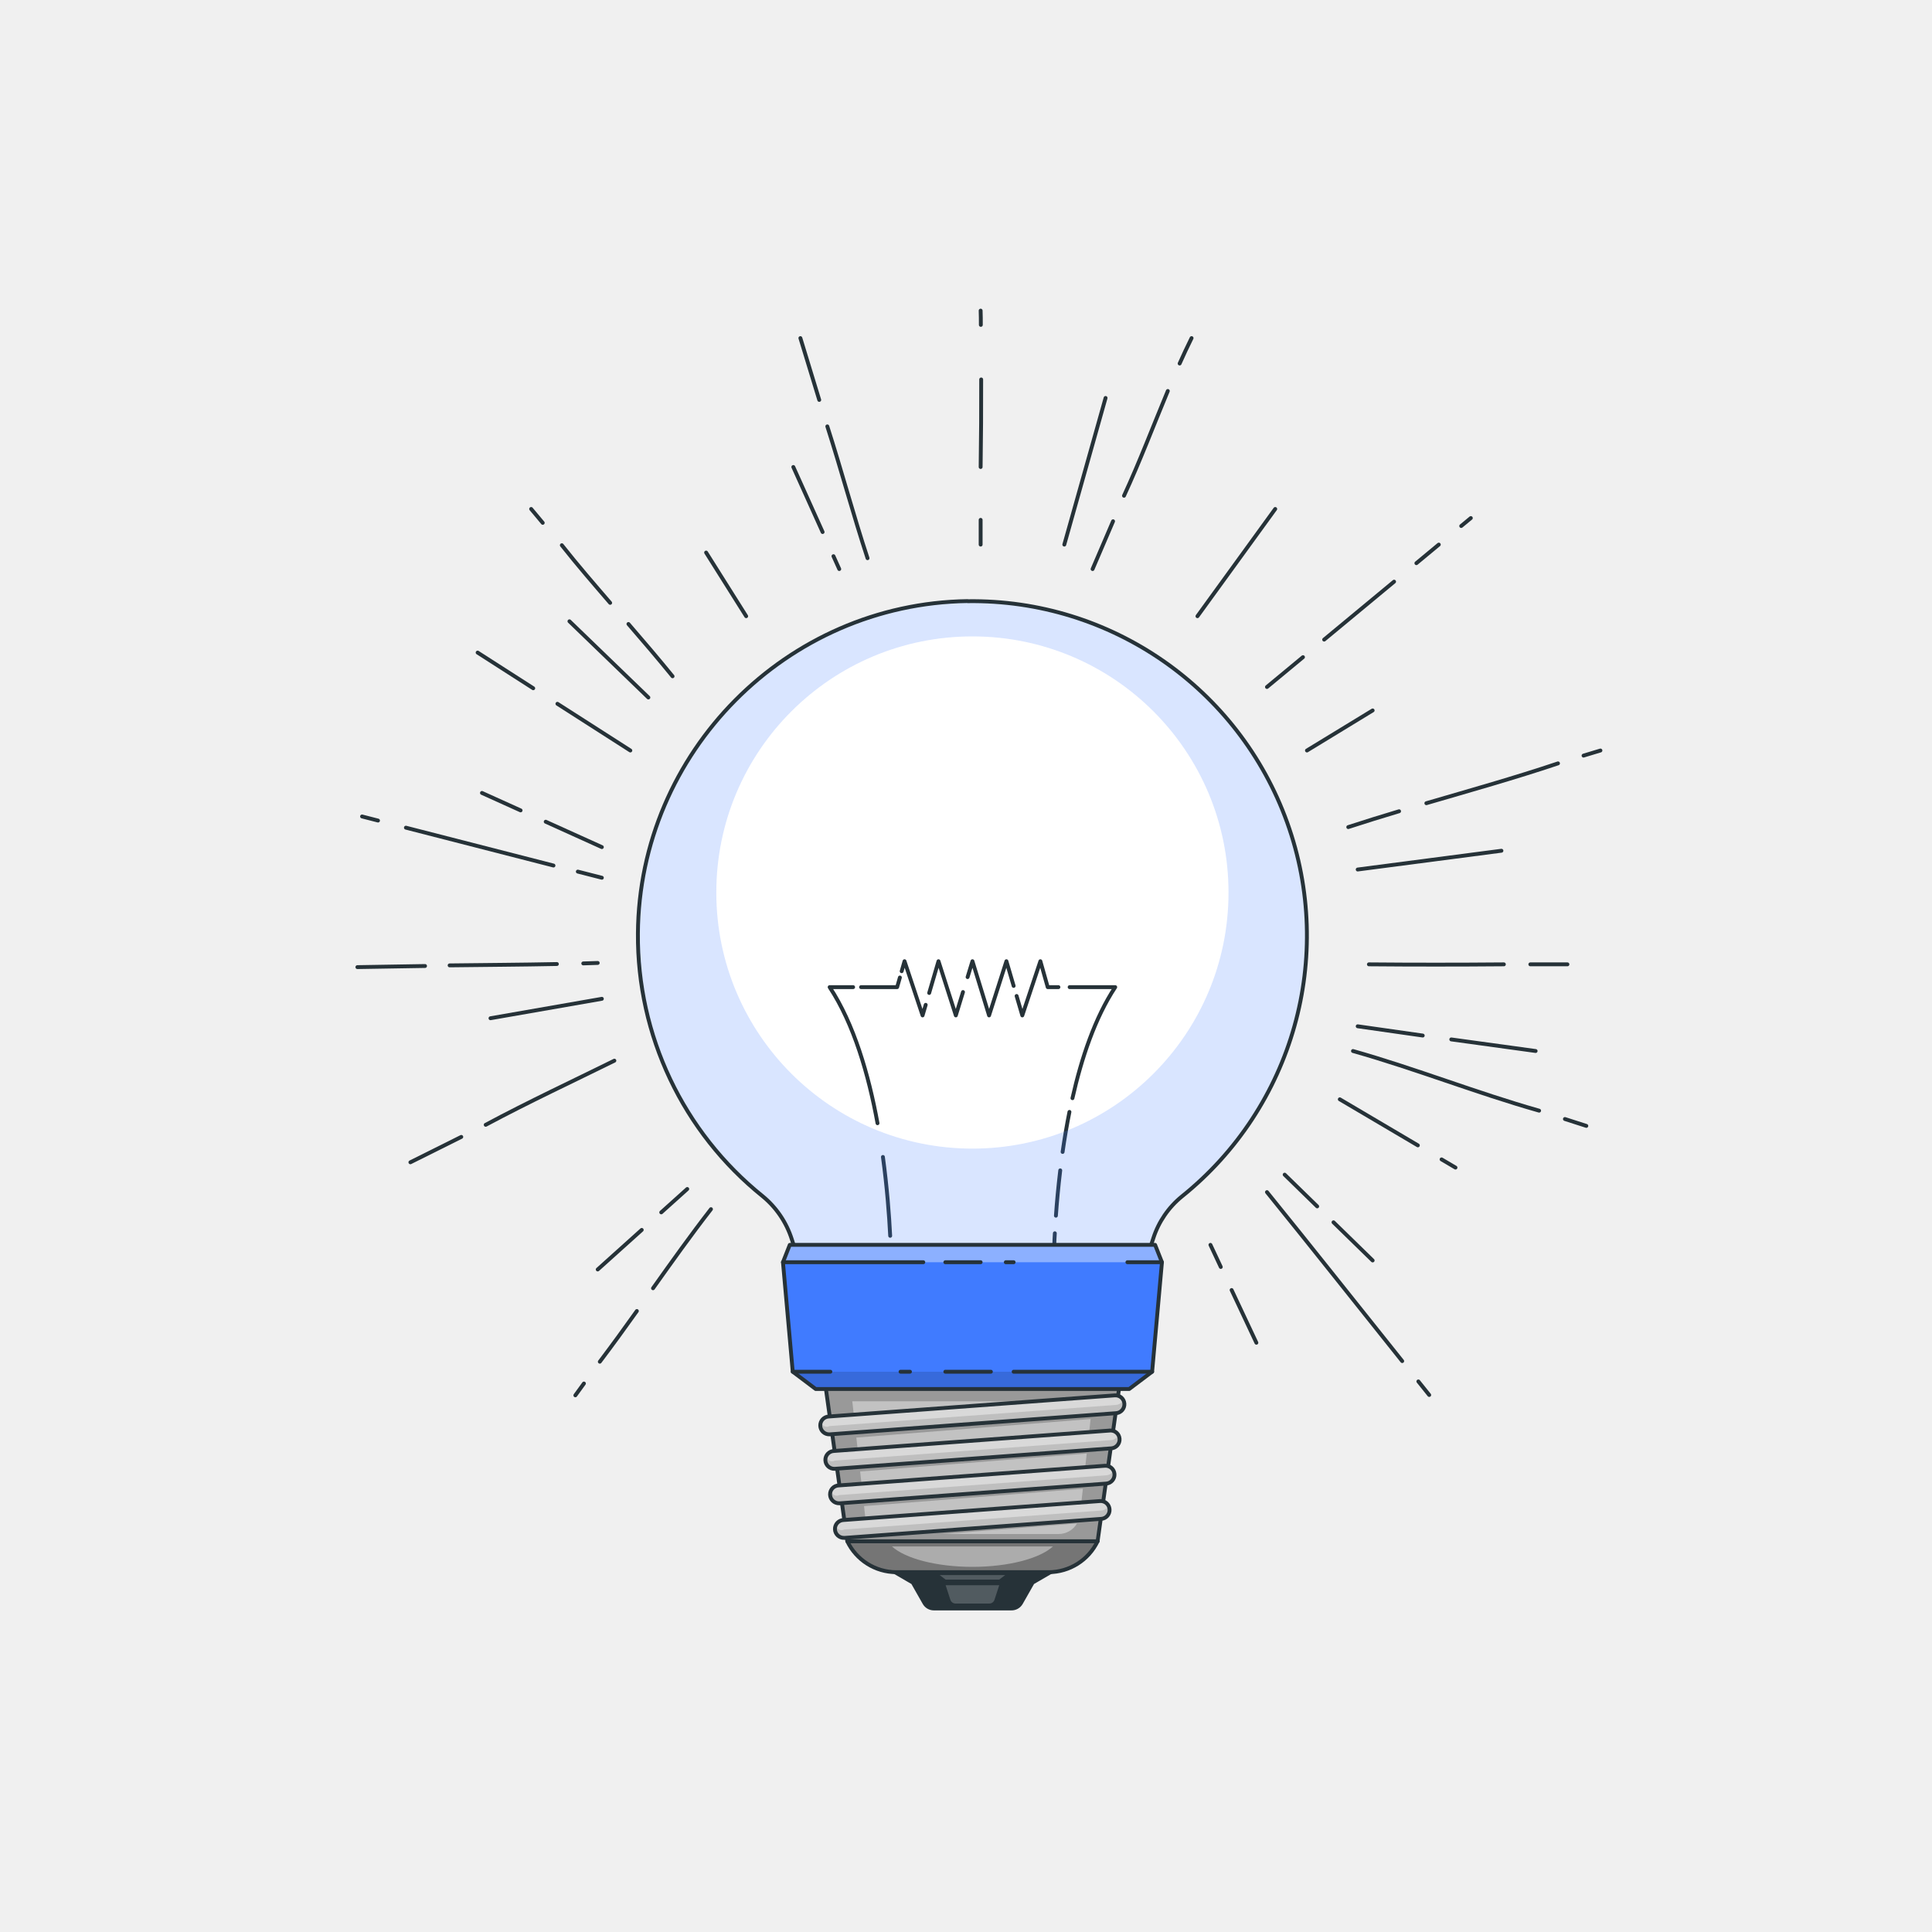
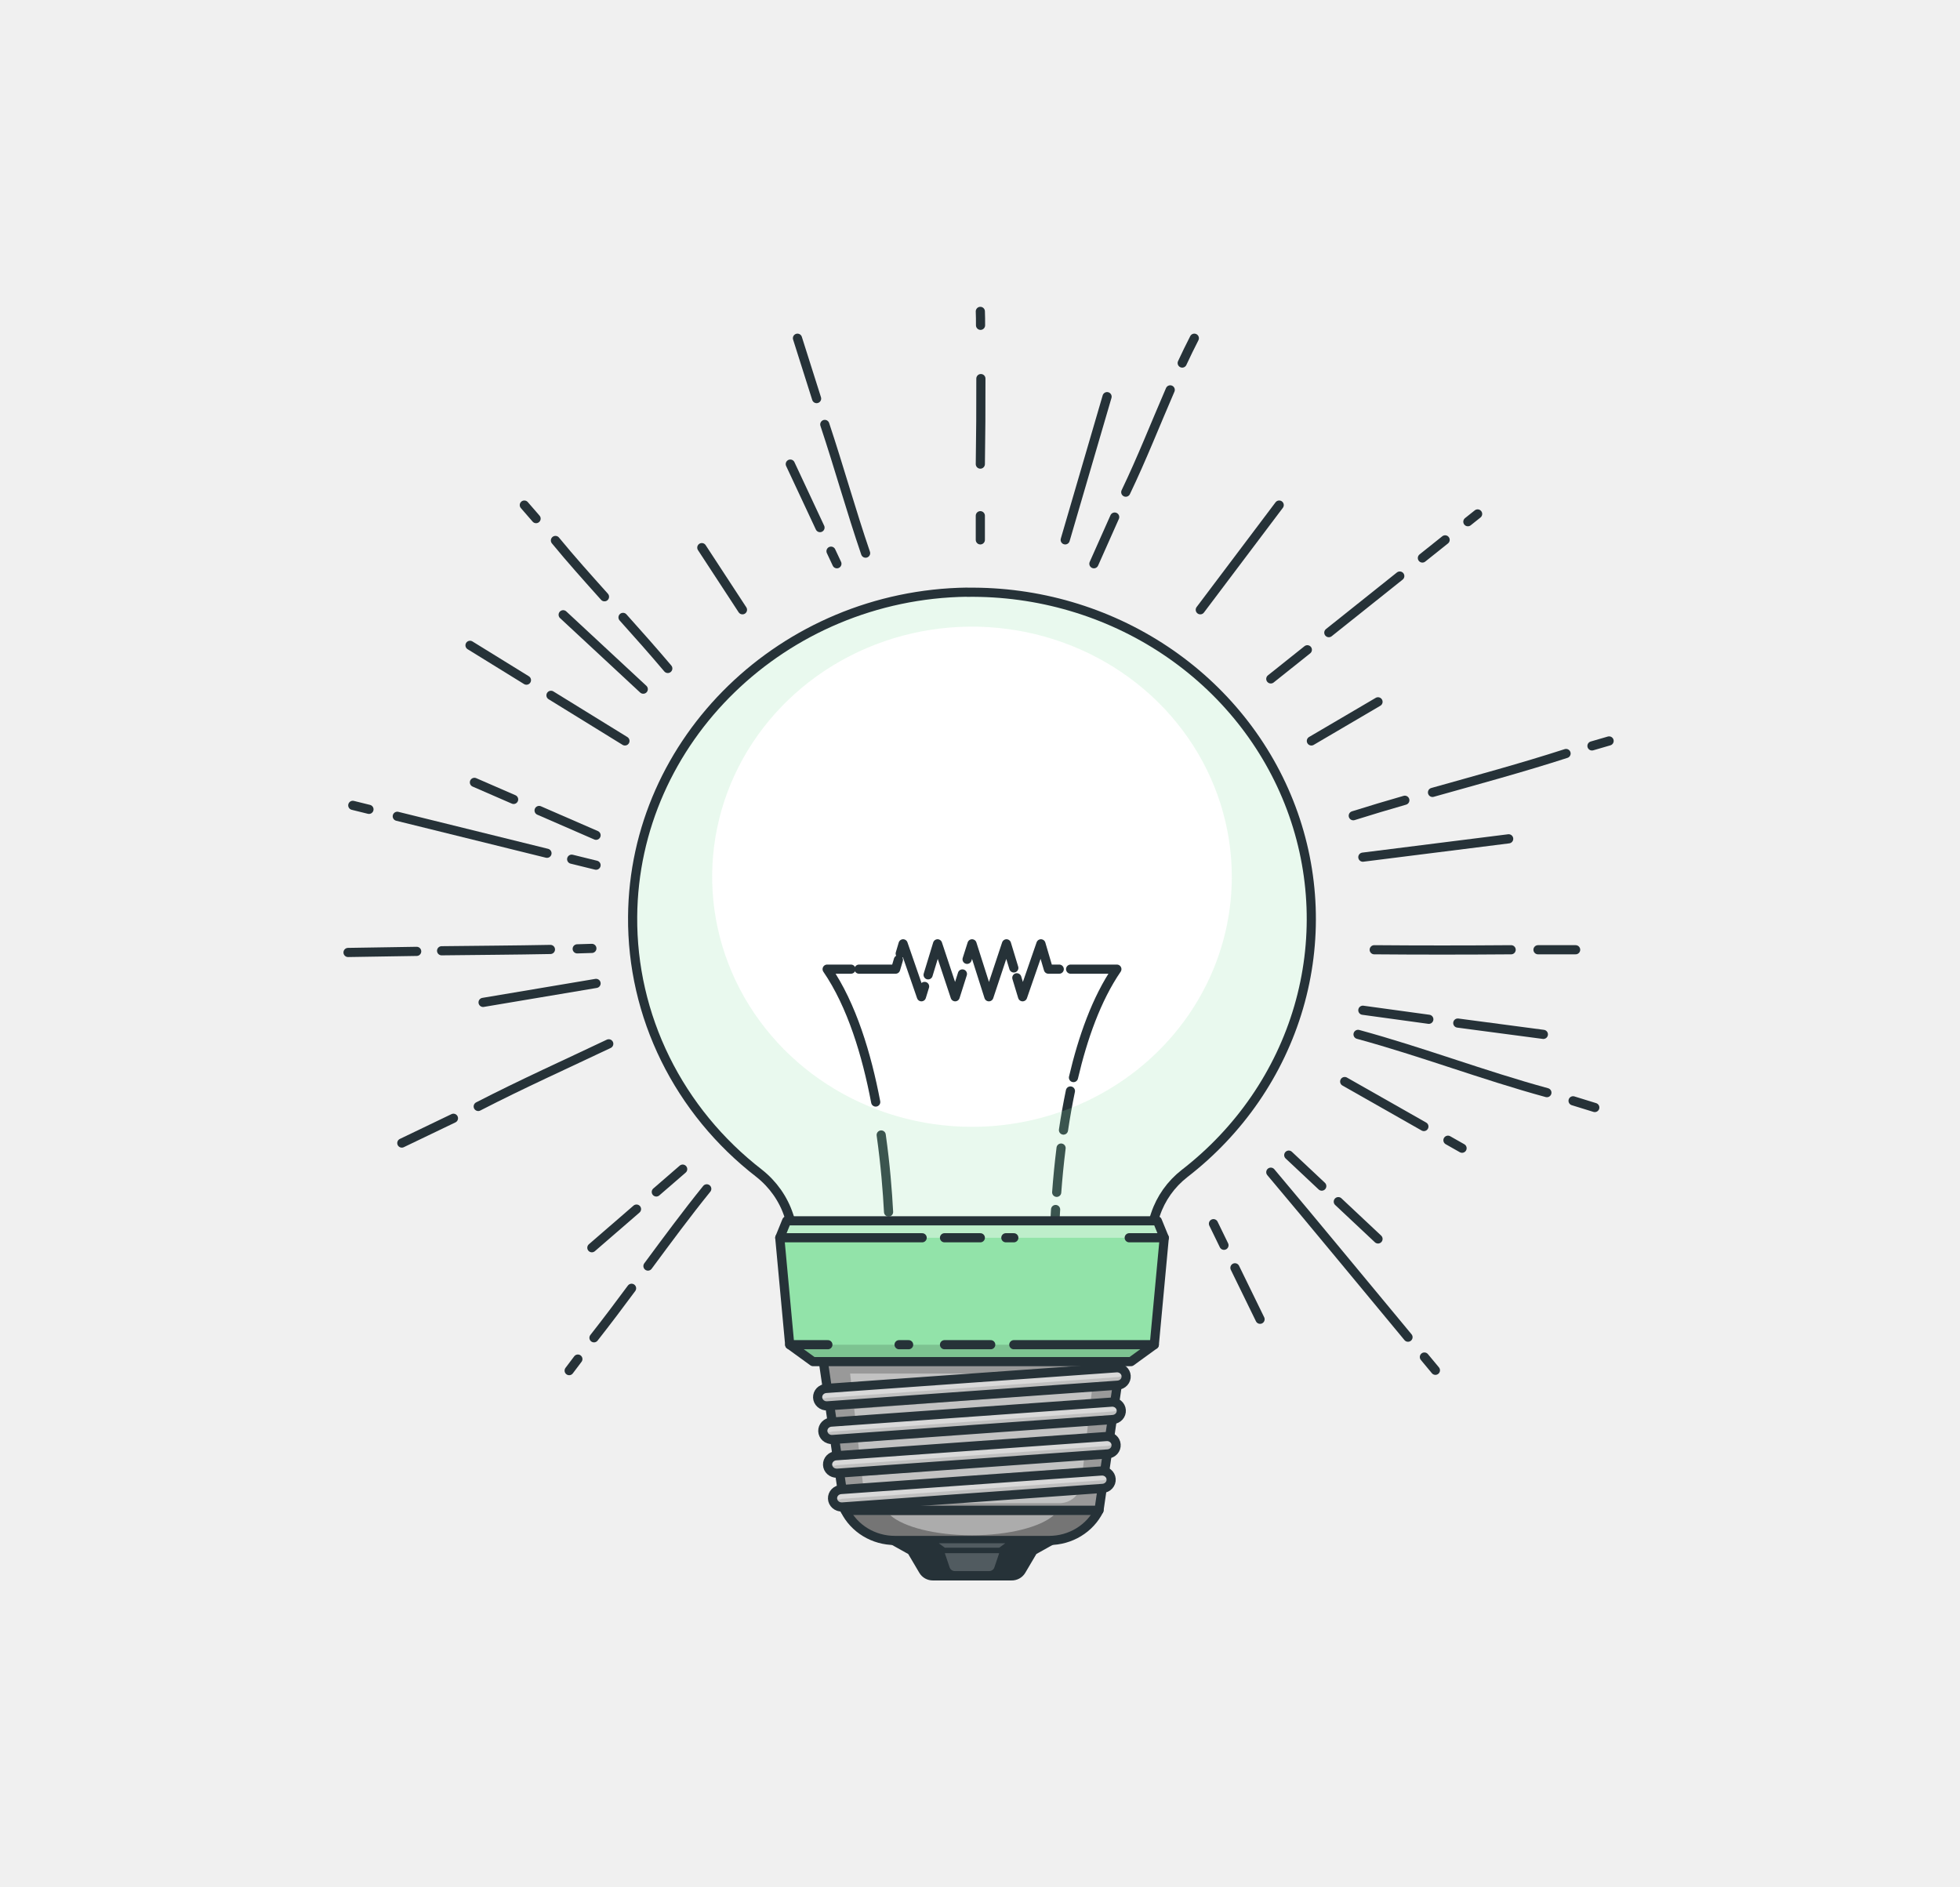
- <svg xmlns="http://www.w3.org/2000/svg" viewBox="0 0 500 500">
-   <defs>
-     <clipPath id="freepik--clip-path--inject-21">
-       <path d="M250.43,155.56c-46.89.66-85,39.11-85.34,86a86.4,86.4,0,0,0,32.26,68,23.69,23.69,0,0,1,7.56,11.14l4,12.37h85.48l4.09-12.62a23,23,0,0,1,7.38-10.8,86.57,86.57,0,0,0-55.45-154.06Z" style="fill:#fff;stroke:#263238;stroke-linecap:round;stroke-linejoin:round" />
-     </clipPath>
-     <clipPath id="freepik--clip-path-2--inject-21">
-       <polygon points="284.06 398.88 219.28 398.88 211.57 343.98 291.77 343.98 284.06 398.88" style="fill:#999;stroke:#263238;stroke-linecap:round;stroke-linejoin:round" />
-     </clipPath>
-     <clipPath id="freepik--clip-path-3--inject-21">
-       <path d="M214.68,371.21a2.31,2.31,0,0,1-.17-4.62l74-5.47a2.31,2.31,0,1,1,.34,4.61l-74,5.47Z" style="fill:#bfbfbf;stroke:#263238;stroke-linecap:round;stroke-linejoin:round" />
-     </clipPath>
-     <clipPath id="freepik--clip-path-4--inject-21">
-       <path d="M216,380.13a2.31,2.31,0,0,1-.17-4.62l71.44-5.29a2.31,2.31,0,0,1,.34,4.61l-71.44,5.29Z" style="fill:#bfbfbf;stroke:#263238;stroke-linecap:round;stroke-linejoin:round" />
-     </clipPath>
-     <clipPath id="freepik--clip-path-5--inject-21">
-       <path d="M217.21,389.05a2.31,2.31,0,0,1-.16-4.62l68.9-5.09a2.31,2.31,0,0,1,.34,4.61l-68.9,5.1Z" style="fill:#bfbfbf;stroke:#263238;stroke-linecap:round;stroke-linejoin:round" />
-     </clipPath>
-     <clipPath id="freepik--clip-path-6--inject-21">
-       <path d="M218.48,398a2.31,2.31,0,0,1-.17-4.62l66.37-4.91a2.31,2.31,0,1,1,.34,4.61L218.65,398Z" style="fill:#bfbfbf;stroke:#263238;stroke-linecap:round;stroke-linejoin:round" />
-     </clipPath>
-     <clipPath id="freepik--clip-path-7--inject-21">
-       <polygon points="300.71 326.66 298.17 355 292.23 359.48 211.11 359.48 205.16 355 202.63 326.66 204.39 322.17 298.94 322.17 300.71 326.66" style="fill:#407BFF;stroke:#263238;stroke-linecap:round;stroke-linejoin:round" />
-     </clipPath>
-   </defs>
-   <g id="freepik--Lines--inject-21">
-     <path d="M253.84,84.08c0-1.23,0-2.46-.05-3.69" style="fill:none;stroke:#263238;stroke-linecap:round;stroke-linejoin:round" />
-     <path d="M253.79,120.86q.17-11.33.14-22.66" style="fill:none;stroke:#263238;stroke-linecap:round;stroke-linejoin:round" />
-     <path d="M253.79,140.94v-6.4" style="fill:none;stroke:#263238;stroke-linecap:round;stroke-linejoin:round" />
-     <path d="M305.29,94.08c1-2.21,2-4.41,3.09-6.58" style="fill:none;stroke:#263238;stroke-linecap:round;stroke-linejoin:round" />
-     <path d="M290.89,128.3c4.11-8.9,7.57-18.07,11.34-27.11" style="fill:none;stroke:#263238;stroke-linecap:round;stroke-linejoin:round" />
-     <path d="M282.76,147.27q2.65-6.2,5.3-12.37" style="fill:none;stroke:#263238;stroke-linecap:round;stroke-linejoin:round" />
-     <line x1="275.44" y1="140.94" x2="286.12" y2="102.99" style="fill:none;stroke:#263238;stroke-linecap:round;stroke-linejoin:round" />
-     <path d="M214.11,110.35c3.64,11.36,6.73,22.93,10.41,34.11" style="fill:none;stroke:#263238;stroke-linecap:round;stroke-linejoin:round" />
-     <path d="M207.14,87.5q2.45,8,4.88,16" style="fill:none;stroke:#263238;stroke-linecap:round;stroke-linejoin:round" />
-     <path d="M215.7,143.94l1.5,3.33" style="fill:none;stroke:#263238;stroke-linecap:round;stroke-linejoin:round" />
-     <path d="M205.31,120.86l7.58,16.83" style="fill:none;stroke:#263238;stroke-linecap:round;stroke-linejoin:round" />
-     <path d="M162.64,161.49c3.86,4.46,7.69,8.95,11.42,13.53" style="fill:none;stroke:#263238;stroke-linecap:round;stroke-linejoin:round" />
-     <path d="M145.4,141.1c4,5.07,8.27,10,12.51,14.92" style="fill:none;stroke:#263238;stroke-linecap:round;stroke-linejoin:round" />
-     <path d="M137.46,131.72l3,3.59" style="fill:none;stroke:#263238;stroke-linecap:round;stroke-linejoin:round" />
-     <line x1="147.37" y1="160.79" x2="167.8" y2="180.51" style="fill:none;stroke:#263238;stroke-linecap:round;stroke-linejoin:round" />
-     <path d="M149.54,225.57l6.22,1.59" style="fill:none;stroke:#263238;stroke-linecap:round;stroke-linejoin:round" />
-     <path d="M105.05,214.2,143.24,224" style="fill:none;stroke:#263238;stroke-linecap:round;stroke-linejoin:round" />
-     <path d="M93.7,211.3l4.13,1.06" style="fill:none;stroke:#263238;stroke-linecap:round;stroke-linejoin:round" />
-     <path d="M141.23,212.66l14.53,6.57" style="fill:none;stroke:#263238;stroke-linecap:round;stroke-linejoin:round" />
-     <path d="M124.73,205.21l10,4.52" style="fill:none;stroke:#263238;stroke-linecap:round;stroke-linejoin:round" />
-     <path d="M378.16,136.13l2.49-2.06" style="fill:none;stroke:#263238;stroke-linecap:round;stroke-linejoin:round" />
-     <path d="M366.56,145.75l5.8-4.81" style="fill:none;stroke:#263238;stroke-linecap:round;stroke-linejoin:round" />
-     <path d="M342.69,165.53l18.1-15" style="fill:none;stroke:#263238;stroke-linecap:round;stroke-linejoin:round" />
-     <path d="M327.89,177.79l9.32-7.72" style="fill:none;stroke:#263238;stroke-linecap:round;stroke-linejoin:round" />
-     <line x1="330.03" y1="131.72" x2="309.9" y2="159.47" style="fill:none;stroke:#263238;stroke-linecap:round;stroke-linejoin:round" />
-     <path d="M409.82,195.55l4.37-1.32" style="fill:none;stroke:#263238;stroke-linecap:round;stroke-linejoin:round" />
-     <path d="M369.14,207.87c11.39-3.33,22.82-6.53,34.07-10.31" style="fill:none;stroke:#263238;stroke-linecap:round;stroke-linejoin:round" />
-     <path d="M348.93,214.05c4.36-1.43,8.75-2.78,13.15-4.1" style="fill:none;stroke:#263238;stroke-linecap:round;stroke-linejoin:round" />
-     <line x1="351.37" y1="225.03" x2="388.57" y2="220.17" style="fill:none;stroke:#263238;stroke-linecap:round;stroke-linejoin:round" />
-     <path d="M405,289.6l5.54,1.78" style="fill:none;stroke:#263238;stroke-linecap:round;stroke-linejoin:round" />
-     <path d="M350.15,272c16.37,4.63,31.78,10.79,48.17,15.44" style="fill:none;stroke:#263238;stroke-linecap:round;stroke-linejoin:round" />
-     <path d="M375.59,269l21.83,3" style="fill:none;stroke:#263238;stroke-linecap:round;stroke-linejoin:round" />
-     <path d="M351.37,265.6,368.2,268" style="fill:none;stroke:#263238;stroke-linecap:round;stroke-linejoin:round" />
-     <path d="M367.07,357.51l2.81,3.51" style="fill:none;stroke:#263238;stroke-linecap:round;stroke-linejoin:round" />
-     <path d="M327.89,308.52c11.65,14.37,23.21,29,35,43.73" style="fill:none;stroke:#263238;stroke-linecap:round;stroke-linejoin:round" />
-     <path d="M345.11,316.33q5.07,4.94,10.13,9.88" style="fill:none;stroke:#263238;stroke-linecap:round;stroke-linejoin:round" />
-     <path d="M332.47,304l8.42,8.21" style="fill:none;stroke:#263238;stroke-linecap:round;stroke-linejoin:round" />
-     <path d="M151.12,358.05l-2.22,3.06" style="fill:none;stroke:#263238;stroke-linecap:round;stroke-linejoin:round" />
-     <path d="M164.82,339.29c-3.14,4.41-6.32,8.8-9.59,13.12" style="fill:none;stroke:#263238;stroke-linecap:round;stroke-linejoin:round" />
-     <path d="M184,312.93c-5.19,6.67-10.09,13.57-15,20.47" style="fill:none;stroke:#263238;stroke-linecap:round;stroke-linejoin:round" />
-     <path d="M166.08,318.3l-11.39,10.24" style="fill:none;stroke:#263238;stroke-linecap:round;stroke-linejoin:round" />
-     <path d="M177.86,307.71l-6.73,6.05" style="fill:none;stroke:#263238;stroke-linecap:round;stroke-linejoin:round" />
-     <path d="M119.38,294.23l-13.17,6.57" style="fill:none;stroke:#263238;stroke-linecap:round;stroke-linejoin:round" />
-     <path d="M159,274.5c-10.58,5.23-22.14,10.62-33.3,16.6" style="fill:none;stroke:#263238;stroke-linecap:round;stroke-linejoin:round" />
-     <line x1="155.76" y1="258.49" x2="126.94" y2="263.52" style="fill:none;stroke:#263238;stroke-linecap:round;stroke-linejoin:round" />
-     <line x1="338.24" y1="194.23" x2="355.24" y2="183.86" style="fill:none;stroke:#263238;stroke-linecap:round;stroke-linejoin:round" />
-     <line x1="182.74" y1="143" x2="193.11" y2="159.47" style="fill:none;stroke:#263238;stroke-linecap:round;stroke-linejoin:round" />
-     <path d="M318.74,333.86l6.41,13.64" style="fill:none;stroke:#263238;stroke-linecap:round;stroke-linejoin:round" />
-     <path d="M313.26,322.17c.89,1.9,1.79,3.81,2.68,5.72" style="fill:none;stroke:#263238;stroke-linecap:round;stroke-linejoin:round" />
-     <path d="M373.08,300.05l3.6,2.12" style="fill:none;stroke:#263238;stroke-linecap:round;stroke-linejoin:round" />
-     <path d="M346.74,284.5l20.2,11.92" style="fill:none;stroke:#263238;stroke-linecap:round;stroke-linejoin:round" />
-     <path d="M396.05,249.57h9.6" style="fill:none;stroke:#263238;stroke-linecap:round;stroke-linejoin:round" />
-     <path d="M354.27,249.57c11.48.1,23,.1,34.93,0" style="fill:none;stroke:#263238;stroke-linecap:round;stroke-linejoin:round" />
-     <path d="M110,250l-17.51.29" style="fill:none;stroke:#263238;stroke-linecap:round;stroke-linejoin:round" />
-     <path d="M144.12,249.49c-9.25.19-18.5.23-27.76.35" style="fill:none;stroke:#263238;stroke-linecap:round;stroke-linejoin:round" />
-     <path d="M154.69,249.21l-3.74.12" style="fill:none;stroke:#263238;stroke-linecap:round;stroke-linejoin:round" />
-     <path d="M138,178.12l-14.39-9.23" style="fill:none;stroke:#263238;stroke-linecap:round;stroke-linejoin:round" />
-     <path d="M163.13,194.23l-18.87-12.09" style="fill:none;stroke:#263238;stroke-linecap:round;stroke-linejoin:round" />
+ <svg xmlns="http://www.w3.org/2000/svg" width="214" height="206" viewBox="0 0 214 206" fill="none">
+   <path d="M107.059 35.52C107.059 35.014 107.059 34.507 107.036 34" stroke="#263238" stroke-linecap="round" stroke-linejoin="round" />
+   <path d="M107.036 50.674C107.085 47.562 107.105 44.45 107.096 41.338" stroke="#263238" stroke-linecap="round" stroke-linejoin="round" />
+   <path d="M107.036 58.947V56.31" stroke="#263238" stroke-linecap="round" stroke-linejoin="round" />
+   <path d="M129.078 39.64C129.506 38.73 129.934 37.823 130.401 36.929" stroke="#263238" stroke-linecap="round" stroke-linejoin="round" />
+   <path d="M122.915 53.739C124.674 50.072 126.155 46.294 127.769 42.57" stroke="#263238" stroke-linecap="round" stroke-linejoin="round" />
+   <path d="M119.436 61.555C120.192 59.852 120.948 58.153 121.704 56.458" stroke="#263238" stroke-linecap="round" stroke-linejoin="round" />
+   <path d="M116.303 58.947L120.874 43.311" stroke="#263238" stroke-linecap="round" stroke-linejoin="round" />
+   <path d="M90.053 46.343C91.611 51.024 92.934 55.791 94.509 60.397" stroke="#263238" stroke-linecap="round" stroke-linejoin="round" />
+   <path d="M87.07 36.929C87.769 39.127 88.466 41.324 89.159 43.521" stroke="#263238" stroke-linecap="round" stroke-linejoin="round" />
+   <path d="M90.734 60.183L91.376 61.555" stroke="#263238" stroke-linecap="round" stroke-linejoin="round" />
+   <path d="M86.287 50.674L89.531 57.608" stroke="#263238" stroke-linecap="round" stroke-linejoin="round" />
+   <path d="M68.024 67.413C69.676 69.251 71.316 71.101 72.912 72.988" stroke="#263238" stroke-linecap="round" stroke-linejoin="round" />
+   <path d="M60.645 59.013C62.358 61.101 64.185 63.133 66 65.16" stroke="#263238" stroke-linecap="round" stroke-linejoin="round" />
+   <path d="M57.247 55.148L58.531 56.627" stroke="#263238" stroke-linecap="round" stroke-linejoin="round" />
+   <path d="M61.489 67.125L70.233 75.249" stroke="#263238" stroke-linecap="round" stroke-linejoin="round" />
+   <path d="M62.417 93.814L65.079 94.469" stroke="#263238" stroke-linecap="round" stroke-linejoin="round" />
+   <path d="M43.376 89.13L59.721 93.167" stroke="#263238" stroke-linecap="round" stroke-linejoin="round" />
+   <path d="M38.518 87.935L40.285 88.372" stroke="#263238" stroke-linecap="round" stroke-linejoin="round" />
+   <path d="M58.861 88.495L65.08 91.202" stroke="#263238" stroke-linecap="round" stroke-linejoin="round" />
+   <path d="M51.799 85.426L56.079 87.288" stroke="#263238" stroke-linecap="round" stroke-linejoin="round" />
+   <path d="M160.267 56.965L161.332 56.116" stroke="#263238" stroke-linecap="round" stroke-linejoin="round" />
+   <path d="M155.302 60.928L157.784 58.947" stroke="#263238" stroke-linecap="round" stroke-linejoin="round" />
+   <path d="M145.086 69.078L152.832 62.898" stroke="#263238" stroke-linecap="round" stroke-linejoin="round" />
+   <path d="M138.751 74.129L142.74 70.948" stroke="#263238" stroke-linecap="round" stroke-linejoin="round" />
+   <path d="M139.667 55.148L131.052 66.581" stroke="#263238" stroke-linecap="round" stroke-linejoin="round" />
+   <path d="M173.817 81.446L175.688 80.902" stroke="#263238" stroke-linecap="round" stroke-linejoin="round" />
+   <path d="M156.406 86.522C161.281 85.15 166.173 83.831 170.988 82.274" stroke="#263238" stroke-linecap="round" stroke-linejoin="round" />
+   <path d="M147.756 89.068C149.622 88.479 151.501 87.922 153.385 87.379" stroke="#263238" stroke-linecap="round" stroke-linejoin="round" />
+   <path d="M148.801 93.592L164.722 91.589" stroke="#263238" stroke-linecap="round" stroke-linejoin="round" />
+   <path d="M171.754 120.195L174.125 120.928" stroke="#263238" stroke-linecap="round" stroke-linejoin="round" />
+   <path d="M148.278 112.943C155.285 114.851 161.88 117.389 168.895 119.305" stroke="#263238" stroke-linecap="round" stroke-linejoin="round" />
+   <path d="M159.167 111.707L168.51 112.943" stroke="#263238" stroke-linecap="round" stroke-linejoin="round" />
+   <path d="M148.801 110.307L156.004 111.295" stroke="#263238" stroke-linecap="round" stroke-linejoin="round" />
+   <path d="M155.52 148.173L156.723 149.62" stroke="#263238" stroke-linecap="round" stroke-linejoin="round" />
+   <path d="M138.751 127.99C143.737 133.91 148.685 139.938 153.731 146.006" stroke="#263238" stroke-linecap="round" stroke-linejoin="round" />
+   <path d="M146.121 131.207C147.568 132.564 149.013 133.921 150.457 135.278" stroke="#263238" stroke-linecap="round" stroke-linejoin="round" />
+   <path d="M140.711 126.127L144.315 129.51" stroke="#263238" stroke-linecap="round" stroke-linejoin="round" />
+   <path d="M63.094 148.396L62.143 149.657" stroke="#263238" stroke-linecap="round" stroke-linejoin="round" />
+   <path d="M68.957 140.667C67.613 142.484 66.252 144.292 64.853 146.072" stroke="#263238" stroke-linecap="round" stroke-linejoin="round" />
+   <path d="M77.166 129.807C74.945 132.555 72.848 135.397 70.746 138.24" stroke="#263238" stroke-linecap="round" stroke-linejoin="round" />
+   <path d="M69.496 132.019L64.622 136.238" stroke="#263238" stroke-linecap="round" stroke-linejoin="round" />
+   <path d="M74.538 127.656L71.658 130.148" stroke="#263238" stroke-linecap="round" stroke-linejoin="round" />
+   <path d="M49.509 122.102L43.872 124.809" stroke="#263238" stroke-linecap="round" stroke-linejoin="round" />
+   <path d="M66.466 113.973C61.938 116.128 56.99 118.349 52.214 120.812" stroke="#263238" stroke-linecap="round" stroke-linejoin="round" />
+   <path d="M65.08 107.377L52.745 109.45" stroke="#263238" stroke-linecap="round" stroke-linejoin="round" />
+   <path d="M143.181 80.902L150.457 76.63" stroke="#263238" stroke-linecap="round" stroke-linejoin="round" />
+   <path d="M76.627 59.795L81.065 66.581" stroke="#263238" stroke-linecap="round" stroke-linejoin="round" />
+   <path d="M134.835 138.43L137.578 144.049" stroke="#263238" stroke-linecap="round" stroke-linejoin="round" />
+   <path d="M132.49 133.613C132.871 134.396 133.256 135.183 133.637 135.97" stroke="#263238" stroke-linecap="round" stroke-linejoin="round" />
+   <path d="M158.093 124.5L159.633 125.373" stroke="#263238" stroke-linecap="round" stroke-linejoin="round" />
+   <path d="M146.819 118.093L155.465 123.004" stroke="#263238" stroke-linecap="round" stroke-linejoin="round" />
+   <path d="M167.924 103.702H172.033" stroke="#263238" stroke-linecap="round" stroke-linejoin="round" />
+   <path d="M150.042 103.702C154.955 103.743 159.886 103.743 164.992 103.702" stroke="#263238" stroke-linecap="round" stroke-linejoin="round" />
+   <path d="M45.494 103.879L38 103.999" stroke="#263238" stroke-linecap="round" stroke-linejoin="round" />
+   <path d="M60.098 103.669C56.139 103.747 52.18 103.764 48.216 103.813" stroke="#263238" stroke-linecap="round" stroke-linejoin="round" />
+   <path d="M64.622 103.554L63.021 103.603" stroke="#263238" stroke-linecap="round" stroke-linejoin="round" />
+   <path d="M57.478 74.265L51.319 70.462" stroke="#263238" stroke-linecap="round" stroke-linejoin="round" />
+   <path d="M68.234 80.902L60.158 75.921" stroke="#263238" stroke-linecap="round" stroke-linejoin="round" />
+   <path d="M105.598 64.657C85.529 64.928 69.218 80.77 69.073 100.089C69.03 105.459 70.25 110.768 72.641 115.62C75.032 120.472 78.532 124.74 82.88 128.105C84.397 129.301 85.521 130.895 86.116 132.694L87.828 137.791H124.413L126.164 132.591C126.747 130.845 127.844 129.299 129.322 128.142C135.34 123.49 139.698 117.146 141.789 109.995C143.879 102.844 143.598 95.243 140.985 88.253C138.371 81.263 133.556 75.234 127.21 71.006C120.865 66.778 113.306 64.562 105.59 64.669L105.598 64.657Z" fill="white" />
+   <mask id="mask0_71_246" style="mask-type:luminance" maskUnits="userSpaceOnUse" x="69" y="64" width="75" height="74">
+     <path d="M105.598 64.657C85.529 64.928 69.218 80.77 69.073 100.089C69.03 105.459 70.25 110.768 72.641 115.62C75.032 120.472 78.532 124.74 82.88 128.105C84.397 129.301 85.521 130.895 86.116 132.694L87.828 137.791H124.413L126.164 132.591C126.747 130.845 127.844 129.299 129.322 128.142C135.34 123.49 139.698 117.146 141.789 109.995C143.879 102.844 143.598 95.243 140.985 88.253C138.371 81.263 133.556 75.234 127.21 71.006C120.865 66.778 113.306 64.562 105.59 64.669L105.598 64.657Z" fill="white" />
+   </mask>
+   <g mask="url(#mask0_71_246)">
+     <path d="M97.111 134.841C97.133 135.735 97.111 136.242 97.111 136.242" stroke="#263238" stroke-linecap="round" stroke-linejoin="round" />
+     <path d="M96.212 123.927C96.67 127.165 96.901 130.127 97.017 132.336" stroke="#263238" stroke-linecap="round" stroke-linejoin="round" />
+     <path d="M92.912 105.82H90.31C93.002 109.746 94.629 115.156 95.613 120.33" stroke="#263238" stroke-linecap="round" stroke-linejoin="round" />
+     <path d="M98.091 104.794L97.787 105.82H93.79" stroke="#263238" stroke-linecap="round" stroke-linejoin="round" />
+     <path d="M100.95 107.707L100.604 108.835L98.605 103.055L98.288 104.122" stroke="#263238" stroke-linecap="round" stroke-linejoin="round" />
+     <path d="M105.08 106.343L104.289 108.835L102.367 103.055L101.335 106.442" stroke="#263238" stroke-linecap="round" stroke-linejoin="round" />
+     <path d="M110.692 105.688L109.891 103.055L107.97 108.835L106.129 103.055L105.59 104.748" stroke="#263238" stroke-linecap="round" stroke-linejoin="round" />
+     <path d="M115.652 105.82H114.467L113.653 103.055L111.65 108.835L111.021 106.763" stroke="#263238" stroke-linecap="round" stroke-linejoin="round" />
+     <path d="M117.206 117.66C118.216 113.347 119.714 109.07 121.944 105.82H116.893" stroke="#263238" stroke-linecap="round" stroke-linejoin="round" />
+     <path d="M116.114 123.391C116.32 122.003 116.572 120.565 116.872 119.123" stroke="#263238" stroke-linecap="round" stroke-linejoin="round" />
+     <path d="M115.374 130.189C115.481 128.739 115.635 127.103 115.853 125.357" stroke="#263238" stroke-linecap="round" stroke-linejoin="round" />
+     <path d="M115.194 133.3C115.194 132.921 115.233 132.509 115.254 132.064" stroke="#263238" stroke-linecap="round" stroke-linejoin="round" />
+     <path d="M115.13 136.242C115.13 136.242 115.13 135.566 115.157 134.4" stroke="#263238" stroke-linecap="round" stroke-linejoin="round" />
+     <path opacity="0.2" d="M105.598 64.657C85.529 64.928 69.218 80.77 69.073 100.089C69.03 105.459 70.25 110.768 72.641 115.62C75.032 120.472 78.532 124.74 82.88 128.105C84.397 129.301 85.521 130.895 86.116 132.694L87.828 137.791H124.413L126.164 132.591C126.747 130.845 127.844 129.299 129.322 128.142C135.34 123.49 139.698 117.146 141.789 109.995C143.879 102.844 143.598 95.243 140.985 88.253C138.371 81.263 133.556 75.234 127.21 71.006C120.865 66.778 113.306 64.562 105.59 64.669L105.598 64.657ZM106.129 123.037C100.518 123.038 95.032 121.437 90.367 118.436C85.701 115.436 82.064 111.171 79.917 106.181C77.769 101.191 77.207 95.699 78.302 90.402C79.397 85.104 82.099 80.238 86.067 76.419C90.035 72.6 95.091 69.999 100.594 68.946C106.098 67.893 111.802 68.435 116.986 70.503C122.169 72.571 126.599 76.072 129.716 80.564C132.832 85.056 134.494 90.337 134.493 95.738C134.492 102.978 131.503 109.922 126.184 115.042C120.865 120.161 113.651 123.037 106.129 123.037Z" fill="#92E3A9" />
  </g>
-   <g id="freepik--light-bulb--inject-21">
-     <path d="M250.43,155.56c-46.89.66-85,39.11-85.34,86a86.4,86.4,0,0,0,32.26,68,23.69,23.69,0,0,1,7.56,11.14l4,12.37h85.48l4.09-12.62a23,23,0,0,1,7.38-10.8,86.57,86.57,0,0,0-55.45-154.06Z" style="fill:#fff" />
-     <g style="clip-path:url(#freepik--clip-path--inject-21)">
-       <path d="M230.6,325.91c.05,2.17,0,3.4,0,3.4" style="fill:none;stroke:#263238;stroke-linecap:round;stroke-linejoin:round" />
-       <path d="M228.5,299.42c1.07,7.86,1.61,15.05,1.88,20.41" style="fill:none;stroke:#263238;stroke-linecap:round;stroke-linejoin:round" />
-       <path d="M220.79,255.47h-6.08C221,265,224.8,278.13,227.1,290.69" style="fill:none;stroke:#263238;stroke-linecap:round;stroke-linejoin:round" />
-       <polyline points="232.89 252.98 232.18 255.47 222.84 255.47" style="fill:none;stroke:#263238;stroke-linecap:round;stroke-linejoin:round" />
-       <polyline points="239.57 260.05 238.76 262.79 234.09 248.76 233.35 251.35" style="fill:none;stroke:#263238;stroke-linecap:round;stroke-linejoin:round" />
-       <polyline points="249.22 256.74 247.37 262.79 242.88 248.76 240.47 256.98" style="fill:none;stroke:#263238;stroke-linecap:round;stroke-linejoin:round" />
-       <polyline points="262.33 255.15 260.46 248.76 255.97 262.79 251.67 248.76 250.41 252.87" style="fill:none;stroke:#263238;stroke-linecap:round;stroke-linejoin:round" />
-       <polyline points="273.92 255.47 271.15 255.47 269.25 248.76 264.57 262.79 263.1 257.76" style="fill:none;stroke:#263238;stroke-linecap:round;stroke-linejoin:round" />
-       <path d="M277.55,284.21c2.36-10.47,5.86-20.85,11.07-28.74h-11.8" style="fill:none;stroke:#263238;stroke-linecap:round;stroke-linejoin:round" />
-       <path d="M275,298.12c.48-3.37,1.07-6.86,1.77-10.36" style="fill:none;stroke:#263238;stroke-linecap:round;stroke-linejoin:round" />
-       <path d="M273.27,314.62c.25-3.52.61-7.49,1.12-11.73" style="fill:none;stroke:#263238;stroke-linecap:round;stroke-linejoin:round" />
-       <path d="M272.85,322.17c0-.92.09-1.92.14-3" style="fill:none;stroke:#263238;stroke-linecap:round;stroke-linejoin:round" />
-       <path d="M272.7,329.31s0-1.64.06-4.47" style="fill:none;stroke:#263238;stroke-linecap:round;stroke-linejoin:round" />
-       <path d="M250.43,155.56c-46.89.66-85,39.11-85.34,86a86.4,86.4,0,0,0,32.26,68,23.69,23.69,0,0,1,7.56,11.14l4,12.37h85.48l4.09-12.62a23,23,0,0,1,7.38-10.8,86.57,86.57,0,0,0-55.45-154.06Zm1.24,141.7A66.28,66.28,0,1,1,317.94,231,66.27,66.27,0,0,1,251.67,297.26Z" style="fill:#407BFF;opacity:0.2" />
+   <path d="M105.598 64.657C85.529 64.928 69.218 80.77 69.073 100.089C69.03 105.459 70.25 110.768 72.641 115.62C75.032 120.472 78.532 124.74 82.88 128.105C84.397 129.301 85.521 130.895 86.116 132.694L87.828 137.791H124.413L126.164 132.591C126.747 130.845 127.844 129.299 129.322 128.142C135.34 123.49 139.698 117.146 141.789 109.995C143.879 102.844 143.598 95.243 140.985 88.253C138.371 81.263 133.556 75.234 127.21 71.006C120.865 66.778 113.306 64.562 105.59 64.669L105.598 64.657Z" stroke="#263238" stroke-linecap="round" stroke-linejoin="round" />
+   <path d="M110.413 172.069H101.853C101.641 172.069 101.433 172.015 101.249 171.913C101.066 171.81 100.914 171.662 100.809 171.484L99.525 169.309L94.573 166.544H117.741L112.793 169.309L111.509 171.484C111.399 171.668 111.239 171.82 111.046 171.924C110.853 172.027 110.634 172.077 110.413 172.069Z" fill="#263238" stroke="#263238" stroke-linecap="round" stroke-linejoin="round" />
+   <path d="M119.992 164.904H92.266C92.757 165.89 93.528 166.723 94.488 167.306C95.449 167.889 96.562 168.199 97.698 168.2H114.556C115.693 168.199 116.806 167.889 117.767 167.306C118.729 166.723 119.5 165.89 119.992 164.904Z" fill="#757575" stroke="#263238" stroke-linecap="round" stroke-linejoin="round" />
+   <path d="M119.992 164.904H92.266L88.966 142.286H123.292L119.992 164.904Z" fill="#999999" />
+   <mask id="mask1_71_246" style="mask-type:luminance" maskUnits="userSpaceOnUse" x="88" y="142" width="36" height="23">
+     <path d="M119.992 164.904H92.266L88.966 142.286H123.292L119.992 164.904Z" fill="white" />
+   </mask>
+   <g mask="url(#mask1_71_246)">
+     <path opacity="0.4" d="M93.687 157.464L93.991 160.055L118.477 158.23L118.789 155.544L93.687 157.464Z" fill="white" />
+     <path opacity="0.4" d="M102.911 164.13H115.686C116.098 164.129 116.502 164.024 116.858 163.825C117.215 163.626 117.51 163.34 117.715 162.997L102.911 164.13Z" fill="white" />
+     <path opacity="0.4" d="M94.12 161.155L94.231 162.123C94.302 162.709 94.61 163.245 95.087 163.615L118.058 161.901L118.361 159.301L94.12 161.155Z" fill="white" />
+     <path opacity="0.4" d="M119.346 150.793L119.44 149.978H105.911H105.354H92.818L93.139 152.75L119.346 150.793Z" fill="white" />
+     <path opacity="0.4" d="M93.268 153.85L93.563 156.36L118.918 154.468L119.217 151.869L93.268 153.85Z" fill="white" />
+   </g>
+   <path d="M119.992 164.904H92.266L88.966 142.286H123.292L119.992 164.904Z" stroke="#263238" stroke-linecap="round" stroke-linejoin="round" />
+   <path d="M90.297 153.504C90.035 153.514 89.78 153.422 89.588 153.25C89.395 153.078 89.282 152.84 89.272 152.588C89.263 152.335 89.358 152.09 89.536 151.904C89.715 151.719 89.962 151.61 90.225 151.601L121.897 149.347C122.158 149.329 122.417 149.411 122.615 149.576C122.814 149.741 122.937 149.975 122.956 150.227C122.975 150.479 122.89 150.728 122.718 150.919C122.547 151.11 122.304 151.228 122.042 151.247L90.37 153.5L90.297 153.504Z" fill="#BFBFBF" />
+   <mask id="mask2_71_246" style="mask-type:luminance" maskUnits="userSpaceOnUse" x="89" y="149" width="34" height="5">
+     <path d="M90.297 153.504C90.035 153.514 89.78 153.422 89.588 153.25C89.395 153.078 89.282 152.84 89.272 152.588C89.263 152.335 89.358 152.09 89.536 151.904C89.715 151.719 89.962 151.61 90.225 151.601L121.897 149.347C122.158 149.329 122.417 149.411 122.615 149.576C122.814 149.741 122.937 149.975 122.956 150.227C122.975 150.479 122.89 150.728 122.718 150.919C122.547 151.11 122.304 151.228 122.042 151.247L90.37 153.5L90.297 153.504Z" fill="white" />
+   </mask>
+   <g mask="url(#mask2_71_246)">
+     <g opacity="0.4">
+       <path d="M122.83 149.858C122.753 150.002 122.639 150.124 122.499 150.213C122.359 150.302 122.197 150.354 122.029 150.365L90.357 152.619H90.285C90.198 152.666 90.1 152.692 90 152.693C89.9 152.694 89.801 152.671 89.713 152.626C89.625 152.58 89.55 152.514 89.496 152.433C89.442 152.352 89.41 152.26 89.403 152.164C89.396 152.068 89.415 151.971 89.457 151.884C89.499 151.797 89.564 151.722 89.645 151.665C89.725 151.608 89.82 151.572 89.919 151.56C90.018 151.549 90.119 151.561 90.212 151.597L121.884 149.343C122.077 149.33 122.269 149.372 122.437 149.464C122.605 149.555 122.742 149.693 122.83 149.858Z" fill="white" />
    </g>
-     <path d="M250.43,155.56c-46.89.66-85,39.11-85.34,86a86.4,86.4,0,0,0,32.26,68,23.69,23.69,0,0,1,7.56,11.14l4,12.37h85.48l4.09-12.62a23,23,0,0,1,7.38-10.8,86.57,86.57,0,0,0-55.45-154.06Z" style="fill:none;stroke:#263238;stroke-linecap:round;stroke-linejoin:round" />
-     <path d="M261.68,416.27h-20a2.8,2.8,0,0,1-2.44-1.42l-3-5.28-11.57-6.71h54.13l-11.56,6.71-3,5.28A2.83,2.83,0,0,1,261.68,416.27Z" style="fill:#263238;stroke:#263238;stroke-linecap:round;stroke-linejoin:round" />
-     <path d="M284.06,398.88H219.28a14.09,14.09,0,0,0,12.69,8h39.39a14.11,14.11,0,0,0,12.7-8Z" style="fill:#757575;stroke:#263238;stroke-linecap:round;stroke-linejoin:round" />
-     <polygon points="284.06 398.88 219.28 398.88 211.57 343.98 291.77 343.98 284.06 398.88" style="fill:#999" />
-     <g style="clip-path:url(#freepik--clip-path-2--inject-21)">
-       <polygon points="222.6 380.82 223.31 387.11 280.52 382.68 281.25 376.16 222.6 380.82" style="fill:#fff;opacity:0.4" />
-       <path d="M244.15,397H274a5.48,5.48,0,0,0,4.74-2.75Z" style="fill:#fff;opacity:0.4" />
-       <path d="M223.61,389.78l.26,2.35a5.47,5.47,0,0,0,2,3.62l53.67-4.16.71-6.31Z" style="fill:#fff;opacity:0.4" />
-       <polygon points="282.55 364.63 282.77 362.65 251.16 362.65 249.86 362.65 220.57 362.65 221.32 369.38 282.55 364.63" style="fill:#fff;opacity:0.4" />
-       <polygon points="221.62 372.05 222.31 378.14 281.55 373.55 282.25 367.24 221.62 372.05" style="fill:#fff;opacity:0.4" />
+   </g>
+   <path d="M90.297 153.504C90.035 153.514 89.78 153.422 89.588 153.25C89.395 153.078 89.282 152.84 89.272 152.588C89.263 152.335 89.358 152.09 89.536 151.904C89.715 151.719 89.962 151.61 90.225 151.601L121.897 149.347C122.158 149.329 122.417 149.411 122.615 149.576C122.814 149.741 122.937 149.975 122.956 150.227C122.975 150.479 122.89 150.728 122.718 150.919C122.547 151.11 122.304 151.228 122.042 151.247L90.37 153.5L90.297 153.504Z" stroke="#263238" stroke-linecap="round" stroke-linejoin="round" />
+   <path d="M90.862 157.179C90.6 157.189 90.345 157.097 90.153 156.926C89.96 156.754 89.847 156.515 89.837 156.263C89.828 156.01 89.923 155.765 90.101 155.58C90.28 155.395 90.527 155.285 90.79 155.276L121.366 153.097C121.628 153.078 121.886 153.16 122.085 153.325C122.284 153.49 122.406 153.724 122.425 153.976C122.445 154.228 122.359 154.477 122.188 154.668C122.016 154.859 121.773 154.977 121.511 154.996L90.935 157.175L90.862 157.179Z" fill="#BFBFBF" />
+   <mask id="mask3_71_246" style="mask-type:luminance" maskUnits="userSpaceOnUse" x="89" y="153" width="34" height="5">
+     <path d="M90.862 157.179C90.6 157.189 90.345 157.097 90.153 156.926C89.96 156.754 89.847 156.515 89.837 156.263C89.828 156.01 89.923 155.765 90.101 155.58C90.28 155.395 90.527 155.285 90.79 155.276L121.366 153.097C121.628 153.078 121.886 153.16 122.085 153.325C122.284 153.49 122.406 153.724 122.425 153.976C122.445 154.228 122.359 154.477 122.188 154.668C122.016 154.859 121.773 154.977 121.511 154.996L90.935 157.175L90.862 157.179Z" fill="white" />
+   </mask>
+   <g mask="url(#mask3_71_246)">
+     <g opacity="0.4">
+       <path d="M122.29 153.607C122.214 153.751 122.1 153.873 121.96 153.962C121.819 154.051 121.658 154.103 121.49 154.114L90.914 156.302H90.862C90.776 156.349 90.678 156.375 90.578 156.376C90.478 156.378 90.379 156.354 90.291 156.309C90.203 156.263 90.128 156.197 90.074 156.116C90.02 156.035 89.988 155.943 89.981 155.847C89.974 155.751 89.993 155.655 90.035 155.567C90.077 155.48 90.142 155.405 90.222 155.348C90.303 155.291 90.398 155.256 90.497 155.244C90.596 155.232 90.697 155.244 90.79 155.28L121.366 153.101C121.554 153.092 121.741 153.136 121.904 153.225C122.068 153.315 122.202 153.447 122.29 153.607Z" fill="white" />
    </g>
-     <polygon points="284.06 398.88 219.28 398.88 211.57 343.98 291.77 343.98 284.06 398.88" style="fill:none;stroke:#263238;stroke-linecap:round;stroke-linejoin:round" />
-     <path d="M214.68,371.21a2.31,2.31,0,0,1-.17-4.62l74-5.47a2.31,2.31,0,1,1,.34,4.61l-74,5.47Z" style="fill:#bfbfbf" />
-     <g style="clip-path:url(#freepik--clip-path-3--inject-21)">
-       <g style="opacity:0.4">
-         <path d="M290.69,362.36a2.27,2.27,0,0,1-1.87,1.23l-74,5.47h-.17a1.38,1.38,0,1,1-.17-2.48l74-5.47A2.3,2.3,0,0,1,290.69,362.36Z" style="fill:#fff" />
-       </g>
+   </g>
+   <path d="M90.862 157.179C90.6 157.189 90.345 157.097 90.153 156.926C89.96 156.754 89.847 156.515 89.837 156.263C89.828 156.01 89.923 155.765 90.101 155.58C90.28 155.395 90.527 155.285 90.79 155.276L121.366 153.097C121.628 153.078 121.886 153.16 122.085 153.325C122.284 153.49 122.406 153.724 122.425 153.976C122.445 154.228 122.359 154.477 122.188 154.668C122.016 154.859 121.773 154.977 121.511 154.996L90.935 157.175L90.862 157.179Z" stroke="#263238" stroke-linecap="round" stroke-linejoin="round" />
+   <path d="M91.38 160.855C91.118 160.863 90.863 160.771 90.671 160.599C90.479 160.427 90.366 160.188 90.357 159.936C90.348 159.683 90.444 159.438 90.623 159.253C90.802 159.068 91.049 158.96 91.312 158.951L120.801 156.854C120.93 156.845 121.061 156.86 121.184 156.9C121.307 156.939 121.421 157.001 121.52 157.083C121.618 157.164 121.699 157.264 121.757 157.376C121.816 157.487 121.851 157.609 121.86 157.734C121.87 157.858 121.854 157.984 121.813 158.102C121.772 158.221 121.708 158.331 121.623 158.426C121.538 158.52 121.434 158.598 121.318 158.654C121.202 158.71 121.076 158.744 120.946 158.753L91.457 160.855H91.38Z" fill="#BFBFBF" />
+   <mask id="mask4_71_246" style="mask-type:luminance" maskUnits="userSpaceOnUse" x="90" y="156" width="32" height="5">
+     <path d="M91.38 160.855C91.118 160.863 90.863 160.771 90.671 160.599C90.479 160.427 90.366 160.188 90.357 159.936C90.348 159.683 90.444 159.438 90.623 159.253C90.802 159.068 91.049 158.96 91.312 158.951L120.801 156.854C120.93 156.845 121.061 156.86 121.184 156.9C121.307 156.939 121.421 157.001 121.52 157.083C121.618 157.164 121.699 157.264 121.757 157.376C121.816 157.487 121.851 157.609 121.86 157.734C121.87 157.858 121.854 157.984 121.813 158.102C121.772 158.221 121.708 158.331 121.623 158.426C121.538 158.52 121.434 158.598 121.318 158.654C121.202 158.71 121.076 158.744 120.946 158.753L91.457 160.855H91.38Z" fill="white" />
+   </mask>
+   <g mask="url(#mask4_71_246)">
+     <g opacity="0.4">
+       <path d="M121.747 157.365C121.671 157.51 121.558 157.633 121.417 157.722C121.277 157.811 121.114 157.862 120.946 157.872L91.457 159.973H91.38C91.293 160.02 91.195 160.045 91.096 160.045C90.996 160.046 90.898 160.022 90.811 159.976C90.723 159.931 90.649 159.865 90.595 159.784C90.541 159.703 90.51 159.611 90.503 159.515C90.496 159.42 90.515 159.324 90.556 159.237C90.599 159.15 90.663 159.075 90.743 159.018C90.823 158.962 90.917 158.925 91.016 158.913C91.114 158.9 91.215 158.912 91.307 158.947L120.797 156.85C120.99 156.837 121.183 156.879 121.352 156.97C121.521 157.062 121.658 157.199 121.747 157.365Z" fill="white" />
    </g>
-     <path d="M214.68,371.21a2.31,2.31,0,0,1-.17-4.62l74-5.47a2.31,2.31,0,1,1,.34,4.61l-74,5.47Z" style="fill:none;stroke:#263238;stroke-linecap:round;stroke-linejoin:round" />
-     <path d="M216,380.13a2.31,2.31,0,0,1-.17-4.62l71.44-5.29a2.31,2.31,0,0,1,.34,4.61l-71.44,5.29Z" style="fill:#bfbfbf" />
-     <g style="clip-path:url(#freepik--clip-path-4--inject-21)">
-       <g style="opacity:0.4">
-         <path d="M289.43,371.46a2.27,2.27,0,0,1-1.87,1.23L216.12,378H216a1.38,1.38,0,1,1-.17-2.48l71.44-5.29A2.33,2.33,0,0,1,289.43,371.46Z" style="fill:#fff" />
-       </g>
+   </g>
+   <path d="M91.38 160.855C91.118 160.863 90.863 160.771 90.671 160.599C90.479 160.427 90.366 160.188 90.357 159.936C90.348 159.683 90.444 159.438 90.623 159.253C90.802 159.068 91.049 158.96 91.312 158.951L120.801 156.854C120.93 156.845 121.061 156.86 121.184 156.9C121.307 156.939 121.421 157.001 121.52 157.083C121.618 157.164 121.699 157.264 121.757 157.376C121.816 157.487 121.851 157.609 121.86 157.734C121.87 157.858 121.854 157.984 121.813 158.102C121.772 158.221 121.708 158.331 121.623 158.426C121.538 158.52 121.434 158.598 121.318 158.654C121.202 158.71 121.076 158.744 120.946 158.753L91.457 160.855H91.38Z" stroke="#263238" stroke-linecap="round" stroke-linejoin="round" />
+   <path d="M91.924 164.542C91.662 164.551 91.406 164.46 91.214 164.288C91.022 164.116 90.908 163.878 90.899 163.625C90.889 163.373 90.984 163.127 91.163 162.942C91.341 162.757 91.589 162.648 91.851 162.638L120.257 160.615C120.519 160.597 120.778 160.679 120.976 160.844C121.175 161.009 121.297 161.243 121.317 161.495C121.336 161.747 121.251 161.996 121.079 162.187C120.908 162.378 120.665 162.496 120.403 162.515L91.997 164.542H91.924Z" fill="#BFBFBF" />
+   <mask id="mask5_71_246" style="mask-type:luminance" maskUnits="userSpaceOnUse" x="90" y="160" width="32" height="5">
+     <path d="M91.924 164.542C91.662 164.551 91.406 164.46 91.214 164.288C91.022 164.116 90.908 163.878 90.899 163.625C90.889 163.373 90.984 163.127 91.163 162.942C91.341 162.757 91.589 162.648 91.851 162.638L120.257 160.615C120.519 160.597 120.778 160.679 120.976 160.844C121.175 161.009 121.297 161.243 121.317 161.495C121.336 161.747 121.251 161.996 121.079 162.187C120.908 162.378 120.665 162.496 120.403 162.515L91.997 164.542H91.924Z" fill="white" />
+   </mask>
+   <g mask="url(#mask5_71_246)">
+     <g opacity="0.4">
+       <path d="M121.208 161.114C121.131 161.258 121.017 161.381 120.877 161.47C120.737 161.56 120.575 161.613 120.407 161.625L91.997 163.648H91.924C91.837 163.696 91.739 163.721 91.639 163.722C91.539 163.724 91.44 163.7 91.352 163.655C91.264 163.61 91.189 163.543 91.135 163.462C91.081 163.382 91.049 163.289 91.042 163.193C91.035 163.097 91.054 163.001 91.096 162.913C91.138 162.826 91.203 162.751 91.284 162.694C91.365 162.638 91.459 162.602 91.558 162.59C91.658 162.578 91.758 162.59 91.851 162.626L120.257 160.603C120.45 160.59 120.643 160.631 120.812 160.722C120.98 160.813 121.118 160.949 121.208 161.114Z" fill="white" />
    </g>
-     <path d="M216,380.13a2.31,2.31,0,0,1-.17-4.62l71.44-5.29a2.31,2.31,0,0,1,.34,4.61l-71.44,5.29Z" style="fill:none;stroke:#263238;stroke-linecap:round;stroke-linejoin:round" />
-     <path d="M217.21,389.05a2.31,2.31,0,0,1-.16-4.62l68.9-5.09a2.31,2.31,0,0,1,.34,4.61l-68.9,5.1Z" style="fill:#bfbfbf" />
-     <g style="clip-path:url(#freepik--clip-path-5--inject-21)">
-       <g style="opacity:0.4">
-         <path d="M288.16,380.58a2.24,2.24,0,0,1-1.87,1.23l-68.9,5.1h-.18a1.38,1.38,0,1,1-.17-2.49l68.9-5.09A2.31,2.31,0,0,1,288.16,380.58Z" style="fill:#fff" />
-       </g>
-     </g>
-     <path d="M217.21,389.05a2.31,2.31,0,0,1-.16-4.62l68.9-5.09a2.31,2.31,0,0,1,.34,4.61l-68.9,5.1Z" style="fill:none;stroke:#263238;stroke-linecap:round;stroke-linejoin:round" />
-     <path d="M218.48,398a2.31,2.31,0,0,1-.17-4.62l66.37-4.91a2.31,2.31,0,1,1,.34,4.61L218.65,398Z" style="fill:#bfbfbf" />
-     <g style="clip-path:url(#freepik--clip-path-6--inject-21)">
-       <g style="opacity:0.4">
-         <path d="M286.9,389.68a2.29,2.29,0,0,1-1.87,1.24l-66.38,4.91h-.17a1.38,1.38,0,1,1-.17-2.48l66.37-4.91A2.32,2.32,0,0,1,286.9,389.68Z" style="fill:#fff" />
-       </g>
-     </g>
-     <path d="M218.48,398a2.31,2.31,0,0,1-.17-4.62l66.37-4.91a2.31,2.31,0,1,1,.34,4.61L218.65,398Z" style="fill:none;stroke:#263238;stroke-linecap:round;stroke-linejoin:round" />
-     <polygon points="300.71 326.66 298.17 355 292.23 359.48 211.11 359.48 205.16 355 202.63 326.66 204.39 322.17 298.94 322.17 300.71 326.66" style="fill:#407BFF" />
-     <g style="clip-path:url(#freepik--clip-path-7--inject-21)">
-       <polygon points="298.17 355 292.23 359.48 211.11 359.48 205.16 355 298.17 355" style="fill-opacity:0.7;opacity:0.2" />
-       <polygon points="300.71 326.66 202.63 326.66 204.39 322.17 298.94 322.17 300.71 326.66" style="fill:#fff;opacity:0.4" />
-     </g>
-     <polygon points="300.71 326.66 298.17 355 292.23 359.48 211.11 359.48 205.16 355 202.63 326.66 204.39 322.17 298.94 322.17 300.71 326.66" style="fill:none;stroke:#263238;stroke-linecap:round;stroke-linejoin:round" />
-     <line x1="202.63" y1="326.66" x2="238.95" y2="326.66" style="fill:none;stroke:#263238;stroke-linecap:round;stroke-linejoin:round" />
-     <line x1="244.65" y1="326.66" x2="253.79" y2="326.66" style="fill:none;stroke:#263238;stroke-linecap:round;stroke-linejoin:round" />
-     <line x1="260.3" y1="326.66" x2="262.33" y2="326.66" style="fill:none;stroke:#263238;stroke-linecap:round;stroke-linejoin:round" />
-     <line x1="300.71" y1="326.66" x2="291.77" y2="326.66" style="fill:none;stroke:#263238;stroke-linecap:round;stroke-linejoin:round" />
-     <line x1="298.17" y1="355" x2="262.33" y2="355" style="fill:none;stroke:#263238;stroke-linecap:round;stroke-linejoin:round" />
-     <line x1="256.44" y1="355" x2="244.65" y2="355" style="fill:none;stroke:#263238;stroke-linecap:round;stroke-linejoin:round" />
-     <line x1="235.5" y1="355" x2="233.06" y2="355" style="fill:none;stroke:#263238;stroke-linecap:round;stroke-linejoin:round" />
-     <line x1="205.16" y1="355" x2="214.9" y2="355" style="fill:none;stroke:#263238;stroke-linecap:round;stroke-linejoin:round" />
-     <path d="M230.83,400.21c3.37,3.1,11.43,5.29,20.84,5.29s17.46-2.19,20.84-5.29Z" style="fill:#fff;opacity:0.4" />
-     <path d="M256,415H247.3a1.43,1.43,0,0,1-1.35-1l-1.22-3.75H258.6l-1.22,3.75A1.42,1.42,0,0,1,256,415Z" style="fill:#fff;opacity:0.2" />
-     <polygon points="244.73 408.8 258.6 408.8 260.15 407.62 243.19 407.62 244.73 408.8" style="fill:#fff;opacity:0.2" />
  </g>
+   <path d="M91.924 164.542C91.662 164.551 91.406 164.46 91.214 164.288C91.022 164.116 90.908 163.878 90.899 163.625C90.889 163.373 90.984 163.127 91.163 162.942C91.341 162.757 91.589 162.648 91.851 162.638L120.257 160.615C120.519 160.597 120.778 160.679 120.976 160.844C121.175 161.009 121.297 161.243 121.317 161.495C121.336 161.747 121.251 161.996 121.079 162.187C120.908 162.378 120.665 162.496 120.403 162.515L91.997 164.542H91.924Z" stroke="#263238" stroke-linecap="round" stroke-linejoin="round" />
+   <path d="M127.118 135.15L126.031 146.826L123.489 148.672H88.769L86.223 146.826L85.14 135.15L85.893 133.3H126.361L127.118 135.15Z" fill="#92E3A9" />
+   <mask id="mask6_71_246" style="mask-type:luminance" maskUnits="userSpaceOnUse" x="85" y="133" width="43" height="16">
+     <path d="M127.118 135.15L126.031 146.826L123.489 148.672H88.769L86.223 146.826L85.14 135.15L85.893 133.3H126.361L127.118 135.15Z" fill="white" />
+   </mask>
+   <g mask="url(#mask6_71_246)">
+     <path opacity="0.2" d="M126.031 146.826L123.489 148.672H88.769L86.223 146.826H126.031Z" fill="black" fill-opacity="0.7" />
+     <path opacity="0.4" d="M127.118 135.15H85.14L85.893 133.3H126.361L127.118 135.15Z" fill="white" />
+   </g>
+   <path d="M127.118 135.15L126.031 146.826L123.489 148.672H88.769L86.223 146.826L85.14 135.15L85.893 133.3H126.361L127.118 135.15Z" stroke="#263238" stroke-linecap="round" stroke-linejoin="round" />
+   <path d="M85.14 135.15H100.685" stroke="#263238" stroke-linecap="round" stroke-linejoin="round" />
+   <path d="M103.125 135.15H107.036" stroke="#263238" stroke-linecap="round" stroke-linejoin="round" />
+   <path d="M109.823 135.15H110.692" stroke="#263238" stroke-linecap="round" stroke-linejoin="round" />
+   <path d="M127.118 135.15H123.292" stroke="#263238" stroke-linecap="round" stroke-linejoin="round" />
+   <path d="M126.031 146.826H110.692" stroke="#263238" stroke-linecap="round" stroke-linejoin="round" />
+   <path d="M108.171 146.826H103.125" stroke="#263238" stroke-linecap="round" stroke-linejoin="round" />
+   <path d="M99.208 146.826H98.164" stroke="#263238" stroke-linecap="round" stroke-linejoin="round" />
+   <path d="M86.223 146.826H90.391" stroke="#263238" stroke-linecap="round" stroke-linejoin="round" />
+   <path opacity="0.4" d="M97.21 165.452C98.652 166.73 102.102 167.632 106.129 167.632C110.157 167.632 113.602 166.73 115.049 165.452H97.21Z" fill="white" />
+   <path opacity="0.2" d="M107.982 171.546H104.259C104.13 171.545 104.004 171.504 103.9 171.43C103.797 171.356 103.72 171.252 103.681 171.134L103.159 169.589H109.095L108.573 171.134C108.534 171.255 108.456 171.36 108.349 171.435C108.243 171.509 108.114 171.548 107.982 171.546Z" fill="white" />
+   <path opacity="0.2" d="M103.159 168.992H109.095L109.759 168.505H102.5L103.159 168.992Z" fill="white" />
</svg>
